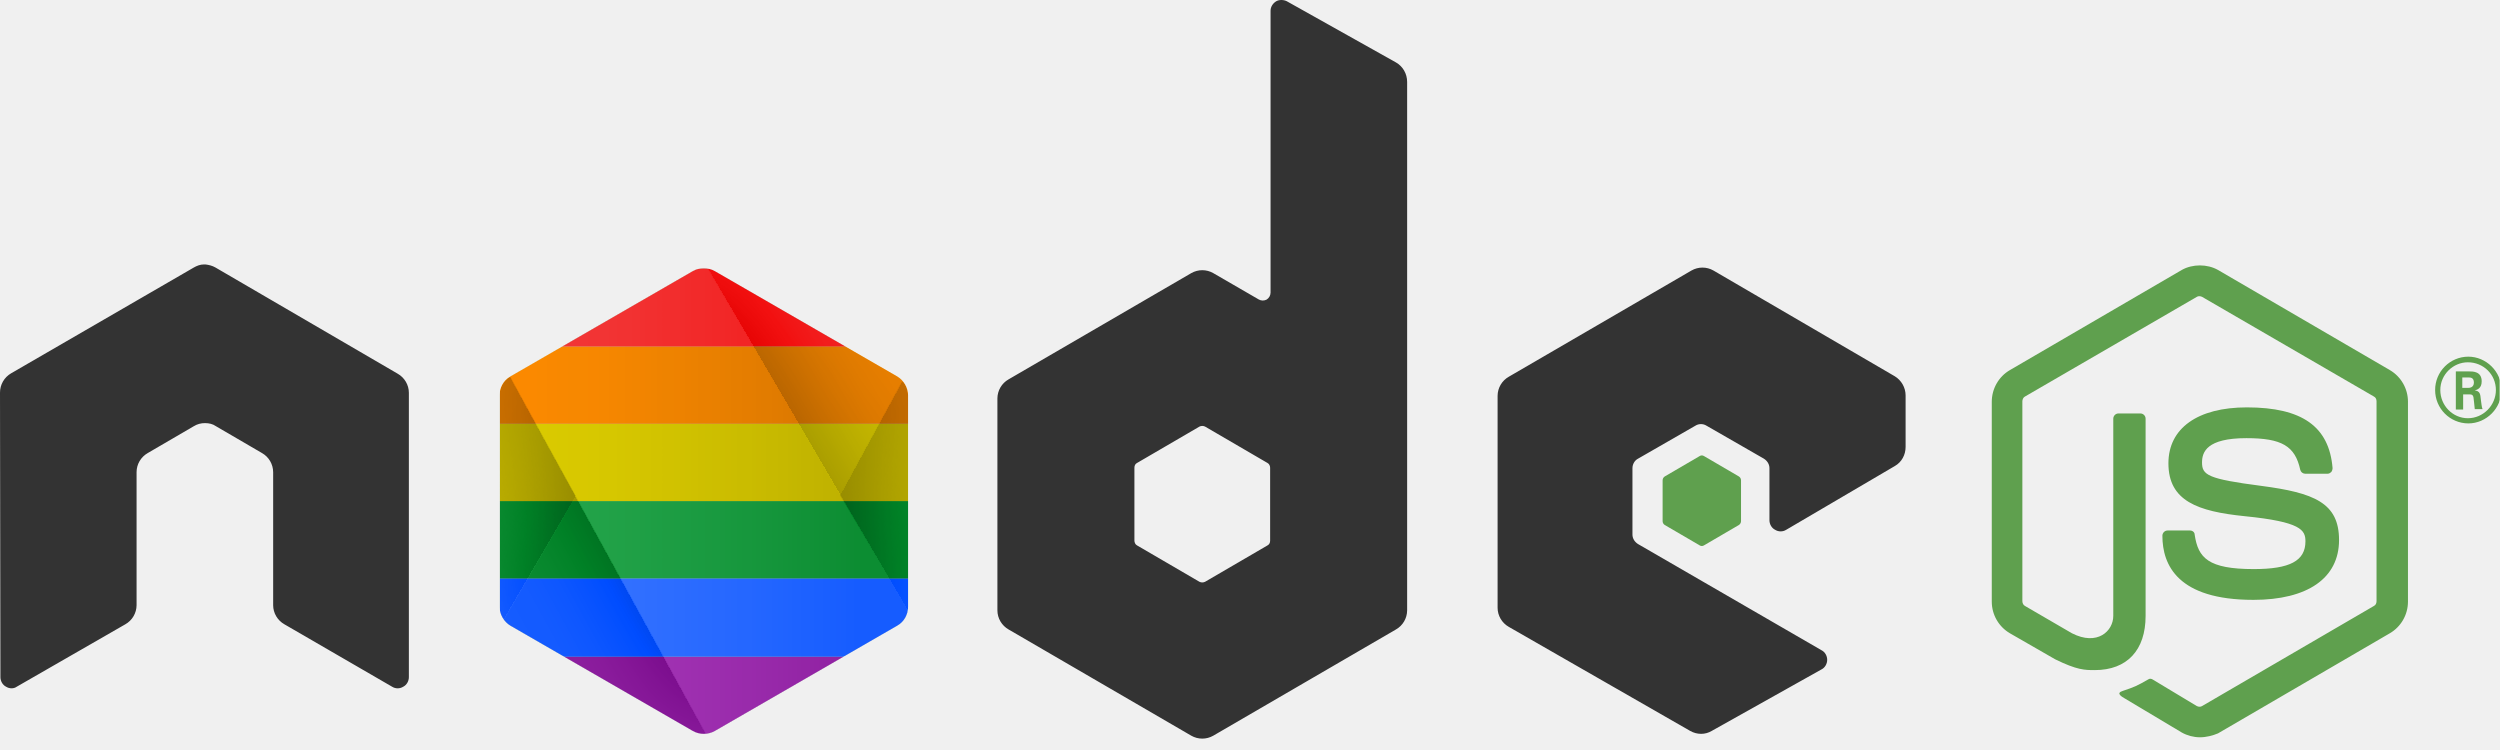
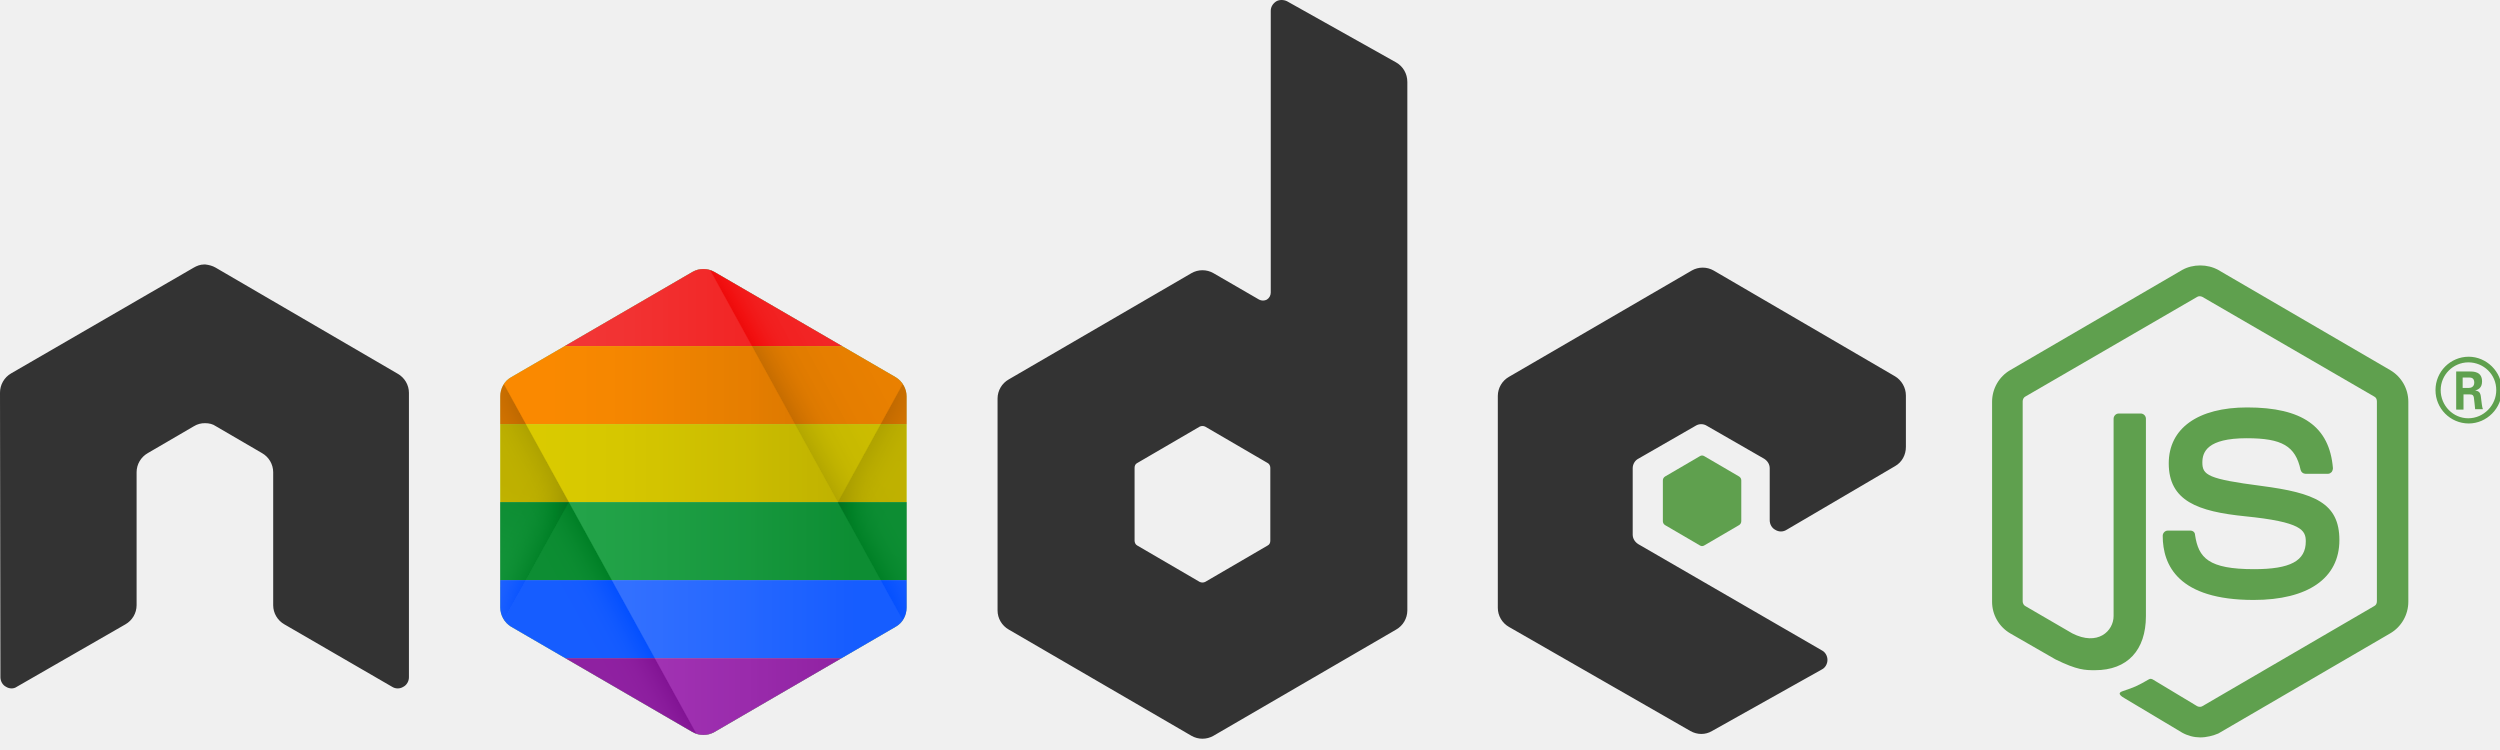
- <svg xmlns="http://www.w3.org/2000/svg" width="267" height="80" fill="none">
-   <mask id="a" width="267" height="80" x="0" y="0" maskUnits="userSpaceOnUse" style="mask-type:luminance">
-     <path fill="#fff" d="M266.96 0H0v79.988h266.96V0Z" />
+ <svg xmlns="http://www.w3.org/2000/svg" width="267" height="80" viewBox="0 0 267 80" fill="none">
+   <mask id="a" maskUnits="userSpaceOnUse" x="0" y="0" width="267" height="80" style="mask-type:luminance">
+     <path d="M267 0H0v79.378h267z" fill="#fff" />
  </mask>
  <g mask="url(#a)">
-     <path fill="#5FA04E" d="M234.948 78.743a4.013 4.013 0 0 1-1.933-.51l-6.12-3.657c-.921-.51-.46-.695-.184-.787 1.242-.417 1.472-.51 2.76-1.25.139-.093.323-.046.46.046l4.694 2.824c.184.093.413.093.552 0l18.36-10.695c.183-.093.277-.278.277-.51V42.86c0-.231-.094-.416-.277-.509l-18.36-10.649c-.184-.093-.415-.093-.552 0l-18.36 10.649c-.184.093-.276.324-.276.51v21.344c0 .185.092.416.276.509l5.015 2.917c2.715 1.389 4.418-.232 4.418-1.852V44.712c0-.277.23-.555.553-.555h2.347c.276 0 .552.231.552.555V65.78c0 3.658-1.979 5.787-5.431 5.787-1.057 0-1.885 0-4.233-1.157l-4.831-2.778a3.913 3.913 0 0 1-1.933-3.38V42.907c0-1.39.737-2.686 1.933-3.38l18.36-10.696c1.15-.648 2.714-.648 3.865 0l18.359 10.696a3.913 3.913 0 0 1 1.932 3.38V64.25c0 1.389-.736 2.685-1.932 3.38L236.88 78.326c-.552.232-1.243.417-1.932.417Z" />
-     <path fill="#5FA04E" d="M240.653 64.065c-8.053 0-9.71-3.704-9.71-6.852 0-.278.23-.556.552-.556h2.393c.277 0 .506.186.506.463.368 2.454 1.427 3.658 6.305 3.658 3.865 0 5.522-.88 5.522-2.963 0-1.204-.462-2.084-6.489-2.686-5.015-.51-8.145-1.62-8.145-5.648 0-3.75 3.13-5.973 8.375-5.973 5.891 0 8.789 2.037 9.157 6.482a.755.755 0 0 1-.136.417c-.095.092-.232.185-.372.185h-2.438a.54.54 0 0 1-.505-.417c-.553-2.546-1.98-3.38-5.752-3.38-4.234 0-4.739 1.482-4.739 2.593 0 1.343.597 1.76 6.303 2.5 5.66.741 8.33 1.806 8.33 5.788 0 4.074-3.36 6.39-9.157 6.39ZM267.16 41.656c0 1.944-1.612 3.565-3.545 3.565a3.556 3.556 0 0 1-3.543-3.565 3.555 3.555 0 0 1 3.543-3.565c1.888 0 3.545 1.574 3.545 3.565Zm-6.535 0c0 1.667 1.335 3.01 2.944 3.01 1.658 0 2.992-1.39 2.992-3.01 0-1.667-1.334-2.963-2.992-2.963-1.563 0-2.944 1.296-2.944 2.963Zm1.657-1.991h1.381c.46 0 1.381 0 1.381 1.065 0 .74-.463.88-.74.972.555.046.6.417.645.926.047.324.095.88.186 1.065h-.831c0-.185-.136-1.204-.136-1.25-.045-.231-.137-.324-.413-.324h-.691v1.62h-.782v-4.074Zm.735 1.76h.598c.508 0 .598-.37.598-.556 0-.556-.368-.556-.598-.556h-.642v1.111h.044Z" />
-     <path fill="#333" fill-rule="evenodd" d="M43.667 41.948c0-.834-.46-1.62-1.196-2.037L23.007 28.567c-.322-.185-.69-.278-1.058-.324h-.184c-.369 0-.737.139-1.059.324L1.196 39.864A2.377 2.377 0 0 0 0 41.948L.046 72.32c0 .417.23.833.598 1.018.368.232.828.232 1.15 0l11.596-6.667a2.358 2.358 0 0 0 1.196-2.037V50.421c0-.834.46-1.62 1.197-2.037l4.923-2.87a2.217 2.217 0 0 1 1.197-.325c.414 0 .828.092 1.15.324l4.923 2.87a2.358 2.358 0 0 1 1.197 2.038v14.214c0 .834.46 1.62 1.196 2.037l11.504 6.667c.368.232.828.232 1.196 0 .368-.185.598-.601.598-1.018V41.948ZM137.444.139c-.368-.185-.828-.185-1.151 0-.368.231-.597.602-.597 1.019v30.095a.893.893 0 0 1-.415.74.875.875 0 0 1-.828 0l-4.877-2.824a2.36 2.36 0 0 0-2.347 0l-19.51 11.344a2.358 2.358 0 0 0-1.196 2.037v22.64c0 .834.46 1.621 1.196 2.038l19.51 11.344a2.36 2.36 0 0 0 2.347 0l19.51-11.344a2.358 2.358 0 0 0 1.196-2.037V8.75c0-.88-.46-1.667-1.196-2.084L137.444.14Zm-1.794 57.598c0 .23-.093.416-.276.509l-6.673 3.89a.678.678 0 0 1-.598 0l-6.672-3.89c-.184-.093-.276-.324-.276-.51v-7.778c0-.231.092-.417.276-.51l6.672-3.889a.678.678 0 0 1 .598 0l6.673 3.89c.183.092.276.324.276.51v7.777ZM202.367 49.773c.738-.417 1.151-1.204 1.151-2.038v-5.51c0-.833-.459-1.62-1.151-2.037l-19.371-11.297a2.359 2.359 0 0 0-2.347 0L161.14 40.235a2.357 2.357 0 0 0-1.197 2.037v22.64c0 .834.46 1.621 1.197 2.038l19.371 11.112c.737.417 1.611.417 2.301 0l11.734-6.575c.368-.185.598-.602.598-1.018 0-.417-.23-.834-.598-1.019l-19.602-11.344c-.368-.23-.598-.601-.598-1.018v-7.084c0-.417.23-.834.598-1.019l6.12-3.518a1.117 1.117 0 0 1 1.196 0l6.12 3.518c.368.232.597.602.597 1.02v5.555c0 .417.231.833.6 1.019.367.231.827.231 1.195 0l11.595-6.806Z" clip-rule="evenodd" />
-     <path fill="#5FA04E" fill-rule="evenodd" d="M181.524 48.708a.417.417 0 0 1 .461 0l3.726 2.176c.138.093.23.232.23.417v4.352a.487.487 0 0 1-.23.417l-3.726 2.176a.417.417 0 0 1-.461 0l-3.727-2.176a.487.487 0 0 1-.23-.417v-4.352c0-.185.092-.324.23-.417l3.727-2.176Z" clip-rule="evenodd" />
-     <g clip-path="url(#b)">
-       <mask id="d" width="44" height="51" x="53" y="28" maskUnits="userSpaceOnUse" style="mask-type:alpha">
-         <path fill="url(#c)" d="M76.348 28.96a2.385 2.385 0 0 0-2.36 0L54.507 40.205c-.74.417-1.157 1.204-1.157 2.036v22.54c0 .833.462 1.62 1.157 2.036l19.48 11.246a2.384 2.384 0 0 0 2.36 0L95.83 66.819c.74-.416 1.156-1.204 1.156-2.036v-22.54a2.412 2.412 0 0 0-1.156-2.036L76.348 28.96Z" />
-       </mask>
-       <g mask="url(#d)">
-         <path fill="#750787" d="M97.056 70.132H53.35v8.258h43.706v-8.258Z" />
-         <path fill="#004DFF" d="M97.056 61.773H53.35v8.358h43.706v-8.358Z" />
-         <path fill="#008026" d="M97.056 53.515H53.35v8.258h43.706v-8.258Z" />
-         <path fill="#FFED00" d="M97.056 45.256H53.35v8.259h43.706v-8.259Z" />
-         <path fill="#FF8C00" d="M97.056 36.998H53.35v8.259h43.706v-8.259Z" />
-         <path fill="#E40303" d="M97.056 28.64H53.35v8.358h43.706V28.64Z" />
+     <path d="M234.983 78.755a4 4 0 0 1-1.933-.51l-6.121-3.658c-.921-.51-.46-.695-.184-.787 1.242-.417 1.472-.51 2.761-1.25.138-.093.322-.047.46.046l4.694 2.825c.184.092.414.092.552 0l18.363-10.698c.183-.092.277-.277.277-.509V42.867c0-.232-.094-.417-.277-.51l-18.363-10.65c-.184-.093-.414-.093-.552 0l-18.362 10.65c-.184.093-.276.324-.276.51v21.347c0 .186.092.417.276.51l5.016 2.917c2.715 1.39 4.418-.232 4.418-1.852v-21.07c0-.278.23-.556.553-.556h2.347c.276 0 .552.232.552.556v21.07c0 3.658-1.979 5.788-5.431 5.788-1.058 0-1.886 0-4.234-1.157l-4.832-2.779a3.91 3.91 0 0 1-1.933-3.38V42.912c0-1.39.737-2.686 1.933-3.38l18.363-10.697c1.15-.649 2.715-.649 3.865 0l18.363 10.696a3.91 3.91 0 0 1 1.932 3.381V64.26c0 1.39-.736 2.686-1.932 3.381l-18.363 10.697c-.552.232-1.242.417-1.932.417" fill="#5FA04E" />
+     <path d="M240.69 64.075c-8.055 0-9.712-3.705-9.712-6.854 0-.277.23-.555.552-.555h2.393c.277 0 .507.185.507.463.368 2.454 1.426 3.658 6.305 3.658 3.866 0 5.523-.88 5.523-2.963 0-1.204-.462-2.084-6.49-2.686-5.016-.51-8.146-1.621-8.146-5.65 0-3.75 3.13-5.974 8.376-5.974 5.892 0 8.791 2.038 9.159 6.484a.76.76 0 0 1-.137.416c-.094.093-.231.186-.371.186h-2.439a.54.54 0 0 1-.505-.417c-.553-2.547-1.98-3.38-5.753-3.38-4.234 0-4.74 1.481-4.74 2.593 0 1.342.598 1.76 6.305 2.5 5.66.741 8.33 1.806 8.33 5.788 0 4.076-3.36 6.391-9.157 6.391m26.51-22.413c0 1.945-1.612 3.566-3.546 3.566a3.556 3.556 0 0 1-3.543-3.566 3.556 3.556 0 0 1 3.543-3.565c1.888 0 3.546 1.574 3.546 3.565m-6.536 0c0 1.667 1.335 3.01 2.944 3.01 1.658 0 2.993-1.39 2.993-3.01 0-1.667-1.335-2.963-2.993-2.963a2.975 2.975 0 0 0-2.944 2.963m1.657-1.991h1.381c.46 0 1.381 0 1.381 1.065 0 .74-.462.88-.739.973.554.046.599.416.645.926.046.324.094.88.185 1.065h-.83c0-.186-.137-1.204-.137-1.25-.045-.232-.137-.325-.413-.325h-.691v1.62h-.782zm.736 1.76h.597c.508 0 .599-.37.599-.556 0-.556-.368-.556-.599-.556h-.642v1.112z" fill="#5FA04E" />
+     <path fill-rule="evenodd" clip-rule="evenodd" d="M43.674 41.954c0-.834-.46-1.62-1.197-2.038L23.01 28.572c-.322-.185-.69-.278-1.058-.324h-.184c-.368 0-.736.139-1.059.324l-19.512 11.3A2.38 2.38 0 0 0 0 41.953l.046 30.378c0 .416.23.833.598 1.018.368.232.829.232 1.15 0l11.598-6.668a2.36 2.36 0 0 0 1.197-2.037V50.428c0-.833.46-1.62 1.196-2.037l4.924-2.871a2.2 2.2 0 0 1 1.197-.325c.414 0 .828.093 1.15.325l4.925 2.87a2.36 2.36 0 0 1 1.196 2.038v14.217c0 .833.46 1.62 1.197 2.037l11.505 6.668c.368.232.828.232 1.197 0 .368-.185.598-.602.598-1.018zM137.465.139c-.369-.185-.829-.185-1.151 0-.368.231-.598.602-.598 1.019v30.1a.89.89 0 0 1-.415.74.88.88 0 0 1-.828 0l-4.878-2.825a2.36 2.36 0 0 0-2.347 0L107.735 40.52a2.36 2.36 0 0 0-1.196 2.037V65.2c0 .834.46 1.621 1.196 2.038l19.513 11.345a2.36 2.36 0 0 0 2.347 0l19.513-11.345a2.36 2.36 0 0 0 1.196-2.038V8.752c0-.88-.46-1.667-1.196-2.084zm-1.795 57.606c0 .232-.092.417-.276.51l-6.674 3.89a.68.68 0 0 1-.598 0l-6.673-3.89c-.184-.093-.276-.325-.276-.51v-7.78c0-.231.092-.416.276-.509l6.673-3.89a.68.68 0 0 1 .598 0l6.674 3.89c.184.093.276.324.276.51zm66.728-7.965c.737-.417 1.151-1.204 1.151-2.038v-5.51c0-.834-.46-1.62-1.151-2.037l-19.375-11.3a2.36 2.36 0 0 0-2.347 0l-19.512 11.346a2.36 2.36 0 0 0-1.197 2.037v22.645c0 .833.46 1.62 1.197 2.037l19.374 11.114c.737.416 1.611.416 2.301 0l11.736-6.576c.368-.185.598-.602.598-1.019s-.23-.833-.598-1.018L174.97 58.115c-.368-.231-.598-.602-.598-1.018v-7.085c0-.417.23-.834.598-1.02l6.121-3.518a1.12 1.12 0 0 1 1.196 0l6.121 3.519c.368.231.598.602.598 1.019v5.557c0 .416.23.833.599 1.018.368.232.828.232 1.196 0z" fill="#333" />
+     <path fill-rule="evenodd" clip-rule="evenodd" d="M181.551 48.716a.42.42 0 0 1 .461 0l3.727 2.176c.138.092.23.231.23.417v4.352a.49.49 0 0 1-.23.417l-3.727 2.177a.42.42 0 0 1-.461 0l-3.727-2.177a.49.49 0 0 1-.23-.417V51.31c0-.185.092-.325.23-.417z" fill="#5FA04E" />
+     <g transform="translate(53.428, 28.628)">
+       <g clip-path="url(#d)">
+         <rect fill="#E40303" x="0" y="0" width="44" height="8.333" />
+         <rect fill="#FF8C00" x="0" y="8.333" width="44" height="8.333" />
+         <rect fill="#FFED00" x="0" y="16.666" width="44" height="8.333" />
+         <rect fill="#008026" x="0" y="25" width="44" height="8.333" />
+         <rect fill="#004DFF" x="0" y="33.333" width="44" height="8.333" />
+         <rect fill="#750787" x="0" y="41.666" width="44" height="8.333" />
      </g>
      <g opacity=".5" style="mix-blend-mode:luminosity">
-         <path fill="#fff" d="M76.348 28.96a2.385 2.385 0 0 0-2.36 0L54.507 40.205c-.74.417-1.157 1.204-1.157 2.036v22.54c0 .833.462 1.62 1.157 2.036l19.48 11.246a2.384 2.384 0 0 0 2.36 0L95.83 66.819c.74-.416 1.156-1.204 1.156-2.036v-22.54a2.412 2.412 0 0 0-1.156-2.036L76.348 28.96Z" />
-         <g style="mix-blend-mode:luminosity">
-           <mask id="f" width="44" height="51" x="53" y="28" maskUnits="userSpaceOnUse" style="mask-type:alpha">
-             <path fill="url(#e)" d="M76.348 28.96a2.385 2.385 0 0 0-2.36 0L54.507 40.205c-.74.417-1.157 1.204-1.157 2.036v22.54c0 .833.462 1.62 1.157 2.036l19.48 11.246a2.384 2.384 0 0 0 2.36 0L95.83 66.819c.74-.416 1.156-1.204 1.156-2.036v-22.54a2.412 2.412 0 0 0-1.156-2.036L76.348 28.96Z" />
-           </mask>
-           <g mask="url(#f)">
-             <path fill="url(#g)" d="M76.348 28.96a2.385 2.385 0 0 0-2.36 0L54.507 40.205c-.74.417-1.157 1.204-1.157 2.036v22.54c0 .833.462 1.62 1.157 2.036l19.48 11.246a2.384 2.384 0 0 0 2.36 0L95.83 66.819c.74-.416 1.156-1.204 1.156-2.036v-22.54a2.412 2.412 0 0 0-1.156-2.036L76.348 28.96Z" />
-             <g filter="url(#h)">
-               <path fill="url(#i)" d="M95.875 40.206 76.3 28.96a3.215 3.215 0 0 0-.601-.231l-21.885 37.49c.185.231.477.569.709.708l19.463 11.138c.556.324 1.203.417 1.805.231l20.591-37.672a1.448 1.448 0 0 0-.508-.417Z" />
-             </g>
-             <g filter="url(#j)">
-               <path fill="url(#k)" d="M95.826 66.818c.556-.324 1.057-.931 1.057-1.663L75.559 28.682c-.556-.092-1.157-.046-1.666.277l-19.434 11.2 20.96 38.23c.306-.05.602-.144.88-.278l19.527-11.293Z" />
-             </g>
-           </g>
-         </g>
+         <path fill="url(#b)" d="M22.873.417a2.36 2.36 0 0 0-2.348 0L1.151 11.669C.414 12.086 0 12.873 0 13.707v22.551c0 .834.46 1.621 1.15 2.038l19.375 11.253a2.36 2.36 0 0 0 2.348 0l19.374-11.253c.737-.417 1.15-1.204 1.15-2.038V13.707c0-.834-.46-1.62-1.15-2.038z" />
+         <path fill="url(#c)" filter="url(#f)" clip-path="url(#d)" d="m21.699-1.047 21.506 12.995L21.7 51.073.153 38.055z" />
+         <path fill="url(#e)" filter="url(#f)" clip-path="url(#d)" d="M21.699-1.047.153 11.948l21.546 39.125 21.506-13.018z" />
      </g>
    </g>
  </g>
  <defs>
-     <linearGradient id="c" x1="83.101" x2="65.483" y1="37.336" y2="73.272" gradientUnits="userSpaceOnUse">
-       <stop stop-color="#3F873F" />
-       <stop offset=".33" stop-color="#3F8B3D" />
-       <stop offset=".637" stop-color="#3E9638" />
-       <stop offset=".934" stop-color="#3DA92E" />
+     <linearGradient id="b" x1="30.33" y1="8.56" x2="14.9" y2="44.7" gradientUnits="userSpaceOnUse">
+       <stop stop-color="#3F8B3D" />
+       <stop offset=".64" stop-color="#3F873F" />
+       <stop offset=".93" stop-color="#3DA92E" />
      <stop offset="1" stop-color="#3DAE2B" />
    </linearGradient>
-     <linearGradient id="e" x1="83.101" x2="65.483" y1="37.336" y2="73.272" gradientUnits="userSpaceOnUse">
-       <stop stop-color="#3F873F" />
-       <stop offset=".33" stop-color="#3F8B3D" />
-       <stop offset=".637" stop-color="#3E9638" />
-       <stop offset=".934" stop-color="#3DA92E" />
-       <stop offset="1" stop-color="#3DAE2B" />
+     <linearGradient id="c" x1="18.8" y1="26.8" x2="68" y2=".4" gradientUnits="userSpaceOnUse">
+       <stop offset=".14" stop-color="#3F873F" />
+       <stop offset=".4" stop-color="#52A044" />
+       <stop offset=".71" stop-color="#64B749" />
+       <stop offset=".91" stop-color="#6ABF4B" />
    </linearGradient>
-     <linearGradient id="g" x1="83.101" x2="65.483" y1="37.336" y2="73.272" gradientUnits="userSpaceOnUse">
-       <stop stop-color="#3F873F" />
-       <stop offset=".33" stop-color="#3F8B3D" />
-       <stop offset=".637" stop-color="#3E9638" />
-       <stop offset=".934" stop-color="#3DA92E" />
-       <stop offset="1" stop-color="#3DAE2B" />
+     <linearGradient id="e" x1=".25" y1="24.5" x2="44" y2="24.5" gradientUnits="userSpaceOnUse">
+       <stop offset=".09" stop-color="#6ABF4B" />
+       <stop offset=".29" stop-color="#64B749" />
+       <stop offset=".6" stop-color="#52A044" />
+       <stop offset=".86" stop-color="#3F873F" />
    </linearGradient>
-     <linearGradient id="i" x1="72.207" x2="121.636" y1="56.143" y2="19.63" gradientUnits="userSpaceOnUse">
-       <stop offset=".138" stop-color="#3F873F" />
-       <stop offset=".402" stop-color="#52A044" />
-       <stop offset=".713" stop-color="#64B749" />
-       <stop offset=".908" stop-color="#6ABF4B" />
-     </linearGradient>
-     <linearGradient id="k" x1="52.636" x2="97.713" y1="53.505" y2="53.505" gradientUnits="userSpaceOnUse">
-       <stop offset=".092" stop-color="#6ABF4B" />
-       <stop offset=".287" stop-color="#64B749" />
-       <stop offset=".598" stop-color="#52A044" />
-       <stop offset=".862" stop-color="#3F873F" />
-     </linearGradient>
-     <filter id="h" width="66.568" height="73.662" x="41.815" y="16.728" color-interpolation-filters="sRGB" filterUnits="userSpaceOnUse">
-       <feFlood flood-opacity="0" result="BackgroundImageFix" />
-       <feColorMatrix in="SourceAlpha" result="hardAlpha" values="0 0 0 0 0 0 0 0 0 0 0 0 0 0 0 0 0 0 127 0" />
-       <feOffset />
-       <feGaussianBlur stdDeviation="6" />
-       <feComposite in2="hardAlpha" operator="out" />
-       <feColorMatrix values="0 0 0 0 0 0 0 0 0 0 0 0 0 0 0 0 0 0 0.75 0" />
-       <feBlend in2="BackgroundImageFix" result="effect1_dropShadow_1_1774" />
-       <feBlend in="SourceGraphic" in2="effect1_dropShadow_1_1774" result="shape" />
+     <clipPath id="d">
+       <path d="M22.873.417a2.36 2.36 0 0 0-2.348 0L1.151 11.669C.414 12.086 0 12.873 0 13.707v22.551c0 .834.46 1.621 1.15 2.038l19.375 11.253a2.36 2.36 0 0 0 2.348 0l19.374-11.253c.737-.417 1.15-1.204 1.15-2.038V13.707c0-.834-.46-1.62-1.15-2.038z" />
+     </clipPath>
+     <filter id="f">
+       <feDropShadow dx="0" dy="0" stdDeviation="2" flood-color="#000000" flood-opacity="0.5" />
    </filter>
-     <filter id="j" width="66.424" height="73.748" x="42.459" y="16.64" color-interpolation-filters="sRGB" filterUnits="userSpaceOnUse">
-       <feFlood flood-opacity="0" result="BackgroundImageFix" />
-       <feColorMatrix in="SourceAlpha" result="hardAlpha" values="0 0 0 0 0 0 0 0 0 0 0 0 0 0 0 0 0 0 127 0" />
-       <feOffset />
-       <feGaussianBlur stdDeviation="6" />
-       <feComposite in2="hardAlpha" operator="out" />
-       <feColorMatrix values="0 0 0 0 0 0 0 0 0 0 0 0 0 0 0 0 0 0 0.75 0" />
-       <feBlend in2="BackgroundImageFix" result="effect1_dropShadow_1_1774" />
-       <feBlend in="SourceGraphic" in2="effect1_dropShadow_1_1774" result="shape" />
-     </filter>
-     <clipPath id="b">
-       <path fill="#fff" d="M53.35 28.64h43.707v49.75H53.35z" />
-     </clipPath>
  </defs>
</svg>
